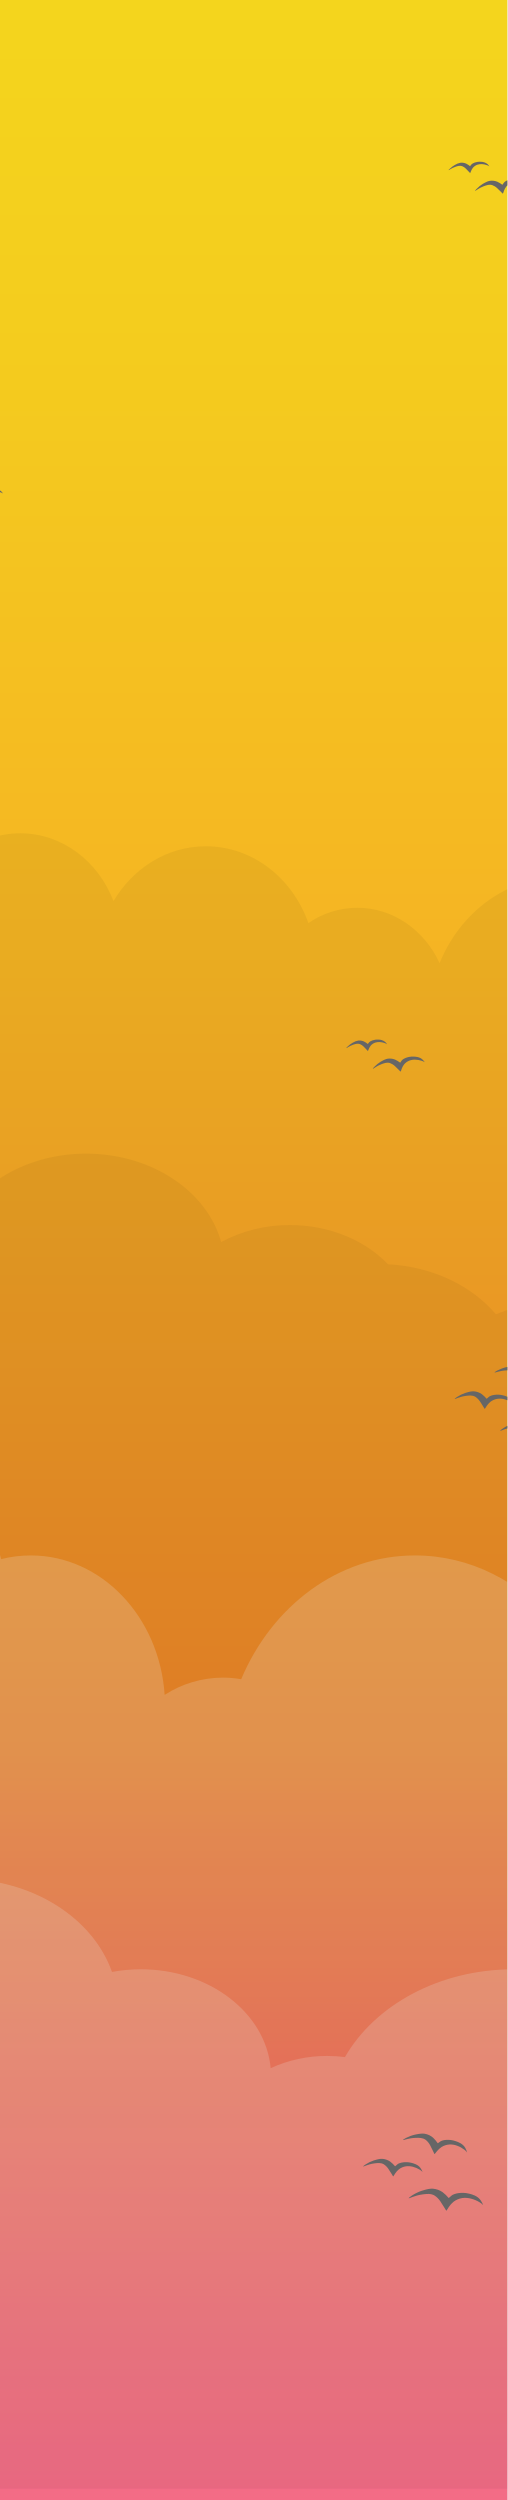
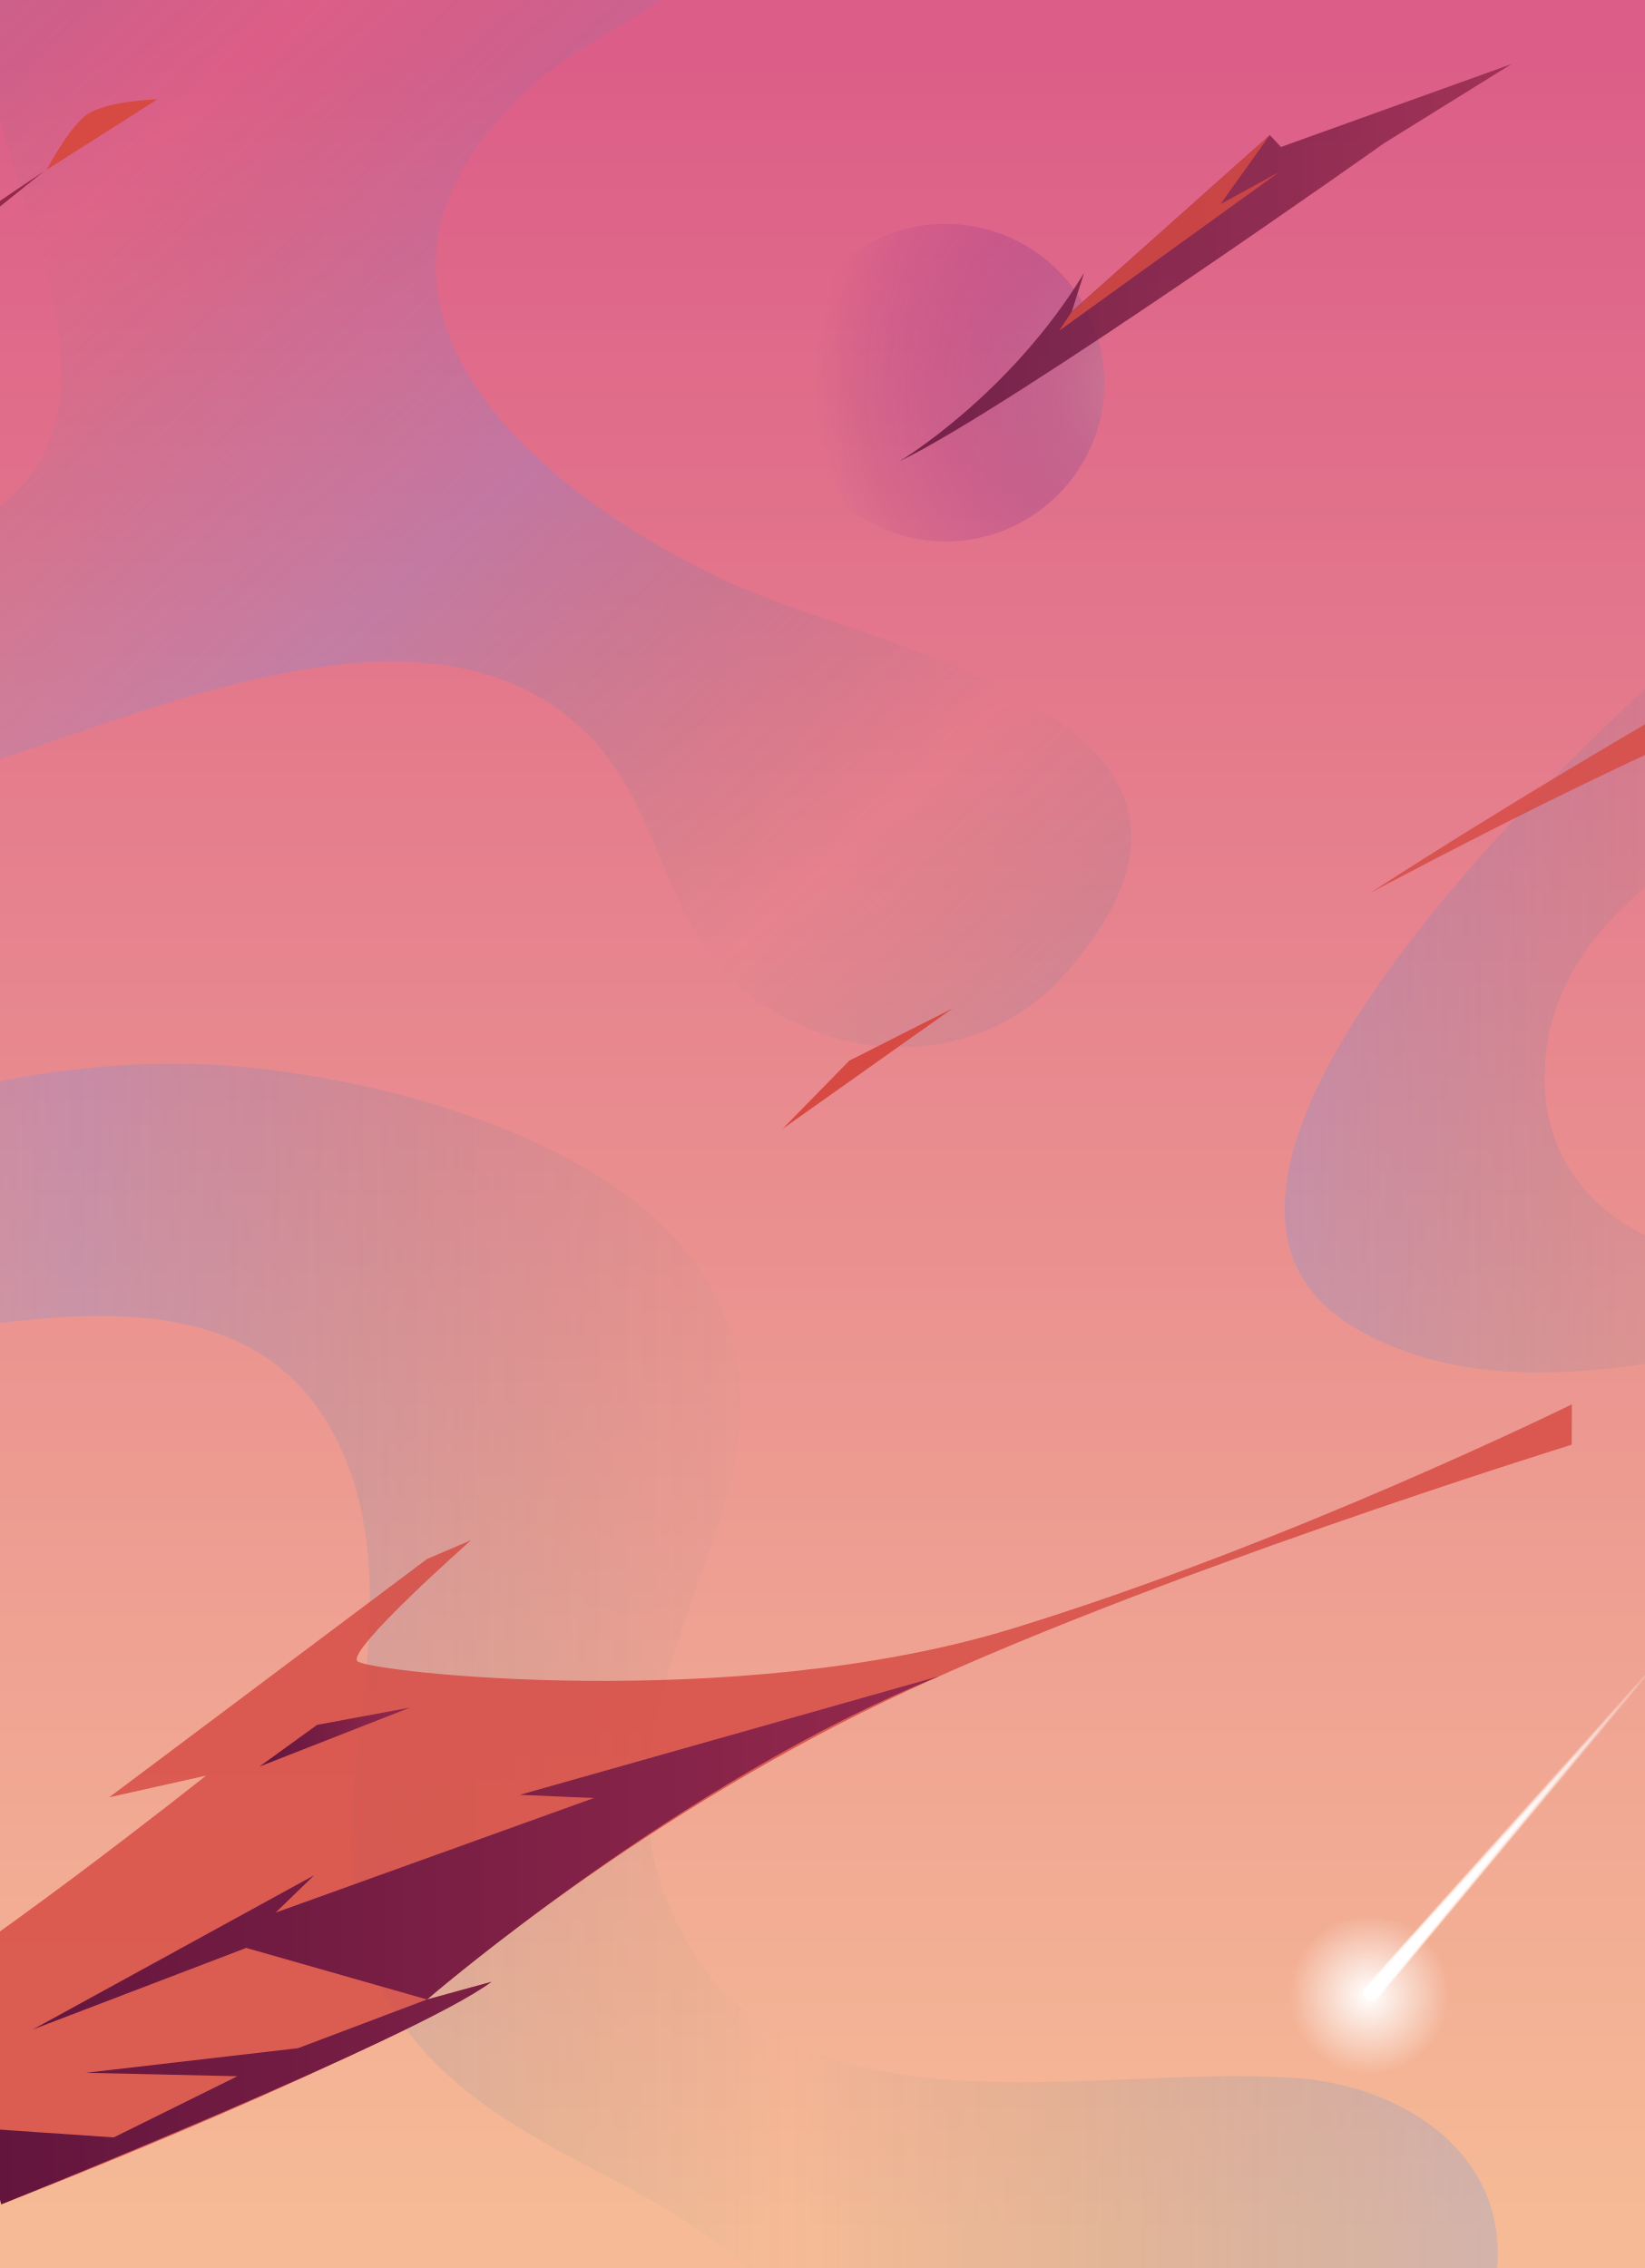
- <svg xmlns="http://www.w3.org/2000/svg" width="360" height="1774" fill="none">
+ <svg xmlns="http://www.w3.org/2000/svg" width="601" height="829" viewBox="0 65 601 829" fill="none">
  <g clip-path="url(#a)">
-     <path d="M365.57 0H-22.84v1787.29h388.41V0Z" fill="url(#b)" />
-     <path opacity=".2" d="M833.1 1179.37c-11.042 0-22.002 1.79-32.41 5.29-10.36-46.48-47.8-80.91-92.4-80.91-24.74 0-47.28 10.6-64.21 27.98-22.6-49.47-68.46-83.31-121.35-83.31-59.84 0-110.66 43.3-129 103.52-24.86-29.66-60.13-48.19-99.27-48.19-54.48 0-101.5 35.92-123.31 87.82a75.468 75.468 0 0 0-13-1.13c-14.757.06-29.153 4.33-41.32 12.26-3.65-55.34-44.78-98.95-95-98.95-7.09 0-14.15.87-21 2.61-13.92-53.72-58.07-92.97-110.39-92.97-54.7 0-100.48 42.93-112.1 100.42-16.35-12.17-36-19.25-57.05-19.25-33.06 0-62.5 17.42-81.44 44.59-37.13 2.62-69.61 24.5-89.62 56.84-18.143-10.75-39.089-16.48-60.48-16.55-50.17 0-93.76 31.59-115.89 78.02a35.536 35.536 0 0 0-6.18-.54c-1.849 0-3.696.15-5.52.44-6-37.95-35.56-66.84-71.12-66.84-15.66 0-30.14 5.61-42 15.17-12.79-44.45-49.93-76.61-93.77-76.61-48.09 0-88.13 38.7-96.79 89.89-20.62-20.36-47.66-32.71-77.28-32.71-16.1.02-31.96 3.68-46.27 10.67-9.4-32.87-36.42-56.85-68.57-57.95v152.74c-.84 4.74-1.45 9.49-1.84 14.37-.3 3.85-.45 7.75-.46 11.7-.01 8.73.76 17.45 2.3 26.07v275.3h-7.28v363.7H875v-794.52c-13.093-5.9-27.405-8.96-41.9-8.97Z" fill="#fff" />
-     <path opacity=".2" d="M887.45 1450.97c-10.617 0-21.191 1.28-31.47 3.8-10.06-32.98-46.4-57.41-89.7-57.41-24 0-45.91 7.52-62.35 19.85-21.93-35.1-66.45-59.1-117.81-59.1-58.09 0-107.43 30.71-125.24 73.44-24.13-21.04-58.38-34.15-96.37-34.15-52.9 0-98.55 25.48-119.73 62.3-4.177-.53-8.386-.8-12.6-.8-13.898-.05-27.623 2.92-40.12 8.69-3.55-39.24-43.48-70.2-92.21-70.2-6.842.01-13.666.65-20.38 1.9C66 1361.07 23.1 1333.2-27.7 1333.2c-53.11 0-97.55 30.46-108.83 71.24-16.892-9.05-35.982-13.76-55.38-13.66-32.11 0-60.69 12.33-79.08 31.6-36.05 1.9-67.58 17.39-87 40.33-18.481-7.81-38.493-11.81-58.72-11.74-48.71 0-91 22.41-112.52 55.35a46.287 46.287 0 0 0-6-.39c-1.792 0-3.582.1-5.36.31-5.84-26.95-34.52-47.43-69-47.43-14.373-.08-28.486 3.63-40.76 10.73-12.42-31.54-48.48-54.35-91-54.35-46.69 0-85.56 27.45-94 63.77-20-14.45-46.28-23.21-75-23.21-15.327-.03-30.536 2.54-44.91 7.59-9.14-23.32-35.36-40.33-66.58-41.1v108.38c-.82 3.36-1.41 6.77-1.78 10.2-.3 2.75-.45 5.52-.45 8.29 0 6.23.75 12.43 2.23 18.5v201.4h2.18v346.07H928.09v-657.74a130.68 130.68 0 0 0-40.64-6.37Z" fill="#fff" />
-     <path opacity=".05" d="M666.06 653.866c-3.91-35.888-31.91-63.712-65.89-63.712-29.66 0-54.78 21.193-63.28 50.45-8.23-12.475-21.64-20.605-36.82-20.605-17.79 0-33.18 11.175-40.59 27.445-16.48-15.634-38.02-25.121-61.61-25.121-38.4 0-71.41 25.159-85.91 61.17-10.72-23.356-32.85-39.351-58.43-39.351-12.482.053-24.624 3.859-34.68 10.872-11.25-31.904-39.58-54.51-72.79-54.51-27.49 0-51.64 15.51-65.52 38.895-10.78-28.232-36.35-48.097-66.18-48.097-31.91 0-58.94 22.768-68.21 54.149-13.834-6.537-29.075-9.947-44.53-9.961-28.5 0-54.52 11.536-74.37 30.538-8.34-47.784-46.87-83.909-93.15-83.909-42.19 0-77.94 30.015-90.24 71.519-11.319-9.039-25.615-14.036-40.41-14.125-34.22 0-62.64 26.932-68.44 62.403a35.21 35.21 0 0 0-5.31-.418 35.176 35.176 0 0 0-5.95.513c-21.3-43.345-63.25-72.829-111.53-72.829-20.525.036-40.652 5.376-58.22 15.444-19.26-30.196-50.51-50.611-86.24-53.068-18.23-25.32-46.57-41.59-78.39-41.59-20.29 0-39.16 6.641-54.9 17.978-11.18-53.676-55.24-93.738-107.88-93.738-50.36 0-92.85 36.657-106.24 86.812a84.785 84.785 0 0 0-20.2-2.438c-48.31 0-87.89 40.717-91.4 92.372-11.79-7.415-25.61-11.393-39.75-11.441-2.78.001-5.56.156-8.32.465V1765.96H675.29V649.265a71.39 71.39 0 0 0-9.23 4.601Z" fill="#000" />
-     <path opacity=".05" d="M1525.55 1407.89V935.761c-2.8.867-5.54 1.897-8.2 3.083-3.47-24.01-28.34-42.632-58.53-42.632-26.35 0-48.65 14.182-56.21 33.753-7.3-8.339-19.22-13.784-32.7-13.784-15.8 0-29.47 7.485-36.05 18.366-14.64-10.435-33.78-16.829-54.73-16.829-34.11 0-63.43 16.839-76.31 40.935-9.52-15.615-29.18-26.345-51.9-26.345-10.75-.046-21.34 2.455-30.81 7.276-9.98-21.278-35.11-36.457-64.65-36.457-24.42 0-45.87 10.379-58.2 26.051-9.57-18.907-32.28-32.198-58.78-32.198-28.35 0-52.35 15.179-60.59 36.239a118.715 118.715 0 0 0-39.55-6.641c-25.31 0-48.43 7.713-66.06 20.434-7.4-31.979-41.63-56.151-82.74-56.151-37.47 0-69.22 20.093-80.16 47.86-10.8-6.266-23.229-9.552-35.89-9.486-30.39 0-55.64 18.024-60.79 41.741a40.805 40.805 0 0 0-10 .066c-18.92-29.001-56.18-48.733-99.06-48.733-17.812-.062-35.436 3.459-51.71 10.331-17.1-20.197-44.86-33.867-76.6-35.508-16.19-16.934-41.36-27.825-69.63-27.825-17.08-.087-33.888 4.06-48.76 12.03-9.94-35.907-49.07-62.717-95.83-62.717-44.73 0-82.47 24.523-94.36 58.078a99.214 99.214 0 0 0-17.94-1.623c-42.91 0-78.07 27.236-81.2 61.806-11-5.083-23.084-7.702-35.32-7.656-2.49 0-5 .104-7.39.304v478.341h-6v539.27h1712.66v-539.25h-6.01Z" fill="#000" />
-     <path d="M337.129 135.431c.21.237 2.5-1.964 6.28-3.339 2-.712 3.84-1.366 5.87-.74a10.24 10.24 0 0 1 3.51 2.163c.45.379 1.11 1.043 2.42 2.353l1.6 1.603a9.449 9.449 0 0 0 .81-2.097 11.21 11.21 0 0 1 1.64-3.016 9.291 9.291 0 0 1 3.73-2.714 10.846 10.846 0 0 1 4.55-.673c1.506.062 2.994.344 4.41.835.673.207 1.31.508 1.89.891.06 0 .17.124.18.105a11.057 11.057 0 0 0-1.82-2.097c-2.07-1.84-5-1.897-6.36-1.897-3.91-.105-7.32 1.537-8.27 2.846l-1.07 1.47a20.977 20.977 0 0 0-3.65-2.182 10.056 10.056 0 0 0-5.16-.635c-1.2.189-2.43.626-5.09 2.163a21.575 21.575 0 0 0-4.27 3.443c-.14.114-1.33 1.347-1.2 1.518Zm-18.83-14.666c.16.19 2-1.471 5-2.448 1.56-.512 3-.948 4.61-.436a7.902 7.902 0 0 1 2.68 1.793c.34.303.84.835 1.83 1.897l1.21 1.29a8.29 8.29 0 0 0 .69-1.622 8.785 8.785 0 0 1 1.37-2.315 7.295 7.295 0 0 1 3-2.03 8.516 8.516 0 0 1 3.58-.408c1.175.088 2.328.348 3.42.769a5.44 5.44 0 0 1 1.45.74s.13.104.14.085a8.605 8.605 0 0 0-1.36-1.679 7.602 7.602 0 0 0-4.92-1.613c-3.06-.18-5.77 1.015-6.55 1.992-.07.105-.87 1.129-.87 1.129a16.284 16.284 0 0 0-2.8-1.802 7.727 7.727 0 0 0-4-.626c-1.429.26-2.789.789-4 1.556a17.207 17.207 0 0 0-3.44 2.58c-.17.085-1.16 1.015-1.04 1.148ZM-26.83 352.903c.17.189 2-1.471 5-2.448 1.55-.512 3-.949 4.61-.436a7.86 7.86 0 0 1 2.67 1.793c.34.303.84.835 1.83 1.897l1.21 1.29a7.218 7.218 0 0 0 .69-1.622 9.06 9.06 0 0 1 1.37-2.315 7.43 7.43 0 0 1 3-2.03 8.469 8.469 0 0 1 3.57-.408 12.02 12.02 0 0 1 3.43.769 5.45 5.45 0 0 1 1.45.74s.12.104.14.085a8.863 8.863 0 0 0-1.37-1.679 7.553 7.553 0 0 0-4.91-1.689c-3.06-.18-5.77 1.015-6.55 1.992l-.88 1.129a16.472 16.472 0 0 0-2.79-1.802 7.77 7.77 0 0 0-4-.626c-1.429.26-2.789.789-4 1.556a17.184 17.184 0 0 0-3.44 2.58c-.15.142-1.14 1.072-1.03 1.224Zm377.741 620.995c.16.36 3.8-1.348 8.84-1.499 2.63-.076 5.11-.114 7.23 1.394a12.185 12.185 0 0 1 3.19 3.918c.37.626.86 1.651 1.84 3.7.8 1.66 1.2 2.485 1.2 2.514.16.085 1.15-1.319 1.85-2.163a14.676 14.676 0 0 1 3.23-2.903 11.983 11.983 0 0 1 5.56-1.755 13.355 13.355 0 0 1 5.65.949 18.477 18.477 0 0 1 4.83 2.684 8.678 8.678 0 0 1 1.84 1.784c.05.076.14.209.17.19a13.313 13.313 0 0 0-1.25-3.169c-1.64-2.969-5-4.174-6.64-4.743-4.56-1.632-9.28-1.025-11 .114l-1.89 1.328a24.459 24.459 0 0 0-3.36-3.985 12.059 12.059 0 0 0-5.79-2.751c-1.5-.246-3.14-.208-6.93.569a28.449 28.449 0 0 0-6.51 2.391c-.2.19-2.17 1.167-2.06 1.433Zm-28.252 18.793c.17.313 3.3-1.575 7.87-2.173 2.38-.303 4.63-.569 6.71.617a11.21 11.21 0 0 1 3.29 3.263c.4.531 1 1.423 2.05 3.197.89 1.433 1.34 2.144 1.34 2.173.16.066.92-1.3 1.47-2.135a13.727 13.727 0 0 1 2.64-2.931 10.948 10.948 0 0 1 4.87-2.097 12.4 12.4 0 0 1 5.23.37 17.18 17.18 0 0 1 4.66 2.002 8.413 8.413 0 0 1 1.85 1.451c0 .067.15.181.17.162a11.659 11.659 0 0 0-1.45-2.761c-1.79-2.561-5-3.339-6.51-3.728-4.31-1.063-8.54-.086-9.94 1.1l-1.58 1.376a23.038 23.038 0 0 0-3.46-3.311 11.128 11.128 0 0 0-5.54-1.973c-1.38-.086-2.87.094-6.23 1.157a25.125 25.125 0 0 0-5.67 2.761c-.21.142-1.9 1.242-1.77 1.48ZM355 1015.23c.22.4 4.15-1.97 9.88-2.71 3-.39 5.8-.72 8.41.77a14.14 14.14 0 0 1 4.13 4.08c.49.68 1.18 1.79 2.57 4.02 1.11 1.79 1.67 2.68 1.68 2.72.01.04 0 0 0 0 .19.09 1.14-1.63 1.83-2.67a17.175 17.175 0 0 1 3.31-3.68 13.567 13.567 0 0 1 6.12-2.63c2.189-.32 4.425-.15 6.54.47 2.074.54 4.048 1.39 5.85 2.51.861.49 1.642 1.1 2.32 1.81.07.08.19.22.22.21a15.194 15.194 0 0 0-1.82-3.48c-2.25-3.19-6.22-4.18-8.17-4.66-5.41-1.34-10.7-.11-12.46 1.38l-2 1.73a28.734 28.734 0 0 0-4.34-4.16 13.933 13.933 0 0 0-6.94-2.47c-1.73-.11-3.61.12-7.82 1.45a31.71 31.71 0 0 0-7.11 3.46c-.28.23-2.4 1.56-2.2 1.85Zm-90.431-256.802c.21.237 2.5-1.974 6.28-3.349 2-.712 3.84-1.366 5.87-.74a10.164 10.164 0 0 1 3.51 2.172c.45.38 1.11 1.034 2.42 2.344 1.07 1.053 1.6 1.584 1.6 1.603a9.449 9.449 0 0 0 .81-2.097 11.625 11.625 0 0 1 1.64-3.007 9.265 9.265 0 0 1 3.73-2.723c1.445-.544 3-.771 4.55-.664 1.506.057 2.994.335 4.41.826.673.207 1.31.508 1.89.891.06 0 .17.124.18.105a10.678 10.678 0 0 0-1.82-2.087c-2.07-1.85-4.95-1.898-6.36-1.955-3.91-.104-7.32 1.537-8.27 2.846l-1.01 1.48a20.647 20.647 0 0 0-3.66-2.182 9.91 9.91 0 0 0-5.16-.645c-1.19.19-2.43.626-5.09 2.173a21.174 21.174 0 0 0-4.27 3.434c-.19.18-1.41 1.394-1.25 1.575Zm-18.828-14.676c.16.19 2-1.48 5-2.457 1.56-.512 3-.949 4.61-.437a7.84 7.84 0 0 1 2.68 1.793c.34.304.84.835 1.83 1.898l1.21 1.29a7.872 7.872 0 0 0 .69-1.622 8.715 8.715 0 0 1 1.37-2.315 7.2 7.2 0 0 1 3-2.021 8.215 8.215 0 0 1 3.58-.408c1.174.082 2.328.338 3.42.759a5.623 5.623 0 0 1 1.45.74s.13.105.14.095a8.63 8.63 0 0 0-1.36-1.688 7.592 7.592 0 0 0-4.92-1.689c-3.06-.171-5.77 1.015-6.55 1.992-.07.104-.87 1.129-.87 1.129a16.263 16.263 0 0 0-2.8-1.802 7.826 7.826 0 0 0-4-.627 11.144 11.144 0 0 0-4 1.566 16.678 16.678 0 0 0-3.44 2.571c-.17.17-1.16 1.1-1.04 1.233ZM286 1518.53c.15.36 3.79-1.35 8.84-1.5 2.62-.08 5.1-.12 7.22 1.39a12.08 12.08 0 0 1 3.19 3.92c.37.62.86 1.65 1.85 3.7.79 1.66 1.19 2.48 1.19 2.51.16.09 1.15-1.32 1.86-2.16a14.83 14.83 0 0 1 3.22-2.9 12.113 12.113 0 0 1 5.57-1.76c1.932-.09 3.861.23 5.64.95 1.746.65 3.376 1.56 4.83 2.68a8.637 8.637 0 0 1 1.84 1.79c.05.07.14.21.17.19-.272-1.1-.692-2.17-1.25-3.17-1.63-2.97-5-4.17-6.63-4.74-4.57-1.64-9.29-1.03-11 .11l-1.89 1.33a24.707 24.707 0 0 0-3.36-3.99 12.076 12.076 0 0 0-5.79-2.75c-1.49-.24-3.14-.21-6.93.57a28.54 28.54 0 0 0-6.5 2.39c-.24.19-2.22 1.17-2.07 1.44Zm-28.29 18.79c.17.31 3.31-1.58 7.88-2.16 2.37-.32 4.62-.58 6.7.6 1.327.86 2.451 1.97 3.3 3.27.39.53.94 1.42 2.05 3.19.88 1.44 1.33 2.15 1.33 2.18.15.06.91-1.3 1.46-2.14a13.67 13.67 0 0 1 2.64-2.93 11.052 11.052 0 0 1 4.88-2.1c1.747-.25 3.532-.12 5.22.37 1.652.44 3.224 1.11 4.66 2 .69.4 1.313.89 1.85 1.46.06.06.15.18.18.16-.36-.98-.851-1.91-1.46-2.76-1.78-2.56-5-3.34-6.51-3.73-4.31-1.06-8.54-.09-9.93 1.1l-1.59 1.37a23.436 23.436 0 0 0-3.46-3.31 11.096 11.096 0 0 0-5.53-1.97c-1.38-.09-2.88.1-6.24 1.16a25.036 25.036 0 0 0-5.67 2.76c-.2.18-1.89 1.24-1.76 1.48Zm32.29 22.54c.22.4 4.15-1.97 9.88-2.71 3-.39 5.8-.73 8.41.76a14.113 14.113 0 0 1 4.13 4.09c.5.68 1.19 1.79 2.57 4.02 1.12 1.79 1.67 2.68 1.68 2.72.01.04 0 0 0 0 .19.08 1.14-1.63 1.83-2.68.911-1.37 2.026-2.6 3.31-3.67a13.692 13.692 0 0 1 6.12-2.64c2.193-.31 4.432-.14 6.55.48 2.071.54 4.041 1.39 5.84 2.5.863.5 1.644 1.11 2.32 1.81.07.09.19.23.22.21a14.98 14.98 0 0 0-1.82-3.47c-2.24-3.2-6.22-4.18-8.17-4.67-5.4-1.33-10.7-.1-12.45 1.39l-2 1.73a28.734 28.734 0 0 0-4.34-4.16c-2.023-1.43-4.428-2.28-6.94-2.48-1.73-.1-3.6.13-7.82 1.46a31.176 31.176 0 0 0-7.1 3.46c-.22.23-2.37 1.59-2.22 1.85Z" fill="#666" />
+     <path d="M1085 64.475H-391.852v829.867H1085V64.475Z" fill="url(#b)" />
+     <path opacity=".49" d="M386.606 245.926c22.694-22.67 22.694-59.427 0-82.098s-59.489-22.671-82.183 0c-22.695 22.671-22.695 59.428 0 82.098 22.694 22.671 59.489 22.671 82.183 0Z" fill="url(#c)" />
+     <path d="M529.47 792.407a29.226 29.226 0 0 0-5.876-15.931 29.296 29.296 0 0 0-45.223-1.798 29.222 29.222 0 0 0-4.475 32.185 29.246 29.246 0 0 0 11.529 12.474 29.295 29.295 0 0 0 36.69-5.785 29.236 29.236 0 0 0 7.355-21.145Z" fill="url(#d)" />
+     <path opacity=".06" d="M503.747 795.665a3.39 3.39 0 0 1-5.954-1.932 3.377 3.377 0 0 1 .801-2.463c1.215-1.43 115.655-128.983 115.717-128.945.461.384-109.349 131.918-110.564 133.34Z" fill="#fff" />
+     <path opacity=".13" d="M503.656 795.588a3.26 3.26 0 0 1-2.242 1.195 3.268 3.268 0 0 1-2.727-5.437c1.169-1.367 108.071-120.43 108.156-120.361.484.399-102.018 123.228-103.187 124.603Z" fill="#fff" />
+     <path opacity=".19" d="M503.563 795.503a3.155 3.155 0 0 1-5.446-1.832 3.146 3.146 0 0 1 .654-2.255c1.131-1.322 100.464-111.887 100.587-111.779.492.423-94.664 114.553-95.795 115.866Z" fill="#fff" />
+     <path opacity=".25" d="M503.487 795.427a3.032 3.032 0 0 1-5.003-.58 3.005 3.005 0 0 1-.188-2.308c.122-.378.318-.728.575-1.031 1.085-1.268 92.857-103.334 93.019-103.196.5.423-87.334 105.847-88.403 107.115Z" fill="#fff" />
+     <path opacity=".31" d="M503.378 795.35a2.922 2.922 0 0 1-1.979 1.008 2.897 2.897 0 0 1-2.113-.685 2.896 2.896 0 0 1-.323-4.088c1.038-1.214 85.241-94.782 85.449-94.605.515.43-79.996 97.148-81.034 98.37Z" fill="#fff" />
+     <path opacity=".38" d="M503.287 795.273a2.783 2.783 0 0 1-3.021.929 2.787 2.787 0 0 1-1.944-2.489 2.787 2.787 0 0 1 .734-2.051c1-1.168 77.635-86.238 77.881-86.061.531.484-72.681 88.504-73.65 89.672Z" fill="#fff" />
+     <path opacity=".44" d="M503.194 795.219a2.652 2.652 0 0 1-1.816.923 2.674 2.674 0 0 1-1.938-.631 2.663 2.663 0 0 1-.8-2.845c.108-.332.281-.639.508-.905.954-1.114 69.996-77.684 70.32-77.439.538.438-65.32 79.752-66.274 80.897Z" fill="#fff" />
+     <path opacity=".5" d="M503.102 795.112a2.545 2.545 0 0 1-2.788.924 2.546 2.546 0 0 1-1.542-1.319 2.54 2.54 0 0 1-.082-2.026c.127-.325.32-.621.566-.868.908-1.068 62.42-69.156 62.75-68.856.539.469-57.997 71.077-58.904 72.145Z" fill="#fff" />
+     <path opacity=".56" d="M503.009 795.035a2.412 2.412 0 0 1-1.648.839 2.415 2.415 0 0 1-2.029-3.974c.87-1.015 54.813-60.588 55.182-60.266.562.477-50.636 62.386-51.505 63.401Z" fill="#fff" />
+     <path opacity=".63" d="M502.917 794.958a2.308 2.308 0 0 1-4.028-2.192c.122-.297.304-.566.536-.79.823-.96 47.205-52.035 47.613-51.682.577.492-43.298 53.696-44.121 54.664Z" fill="#fff" />
+     <path opacity=".69" d="M502.825 794.873a2.186 2.186 0 0 1-2.337.672 2.162 2.162 0 0 1-1.274-1.089 2.185 2.185 0 0 1-.121-1.67c.091-.272.235-.524.425-.74.769-.915 39.598-43.484 40.044-43.1.592.515-35.96 45.021-36.737 45.927Z" fill="#fff" />
+     <path opacity=".75" d="M502.717 794.797a2.053 2.053 0 0 1-3.077.455 2.055 2.055 0 0 1-.712-1.553 2.046 2.046 0 0 1 .712-1.553c.769-.861 31.983-34.932 32.483-34.517.5.415-28.637 36.307-29.406 37.168Z" fill="#fff" />
+     <path opacity=".81" d="M502.64 794.72a1.936 1.936 0 0 1-2.723.215 1.927 1.927 0 0 1-.215-2.72c.692-.807 24.375-26.387 24.914-25.926.538.461-21.284 27.616-21.976 28.431Z" fill="#fff" />
+     <path opacity=".88" d="M502.547 794.643a1.812 1.812 0 0 1-3.182-1.034 1.805 1.805 0 0 1 .429-1.317c.646-.769 16.768-17.835 17.345-17.343.577.492-13.945 18.933-14.592 19.694Z" fill="#fff" />
+     <path opacity=".94" d="M502.456 794.566a1.688 1.688 0 0 1-1.164.63 1.695 1.695 0 0 1-1.85-1.583 1.699 1.699 0 0 1 .444-1.245c.608-.707 9.162-9.282 9.777-8.759.615.522-6.6 10.242-7.207 10.957Z" fill="#fff" />
+     <path d="M502.363 794.451a1.539 1.539 0 0 1-2.496-1.764 1.538 1.538 0 1 1 2.496 1.764Z" fill="#fff" />
+     <path d="M-420.188 470.464c-48.044 267.402 251.633 107.407 379.742 84.524 66.343-11.426 144.116-25.134 169.284 50.276 22.875 70.846-27.453 143.967 22.875 205.669 36.298 43.898 95.38 51.175 130.324 92.638 38.529 45.758 85.657 58.137 144.177 63.377 51.459 4.61 105.203-4.149 119.179-62.44 11.415-47.64-28.622-76.755-71.535-79.913-78.88-5.794-194.336 28.638-230.65-66.228-29.706-77.639 50.329-143.936 20.592-214.774-25.16-59.413-121.24-84.524-180.722-89.134-141.83-9.144-249.348 84.523-386.603 98.262-82.349 6.87-96.079-41.124-105.248-107.391-13.723-86.829-102.941-31.996-77.781 6.854" fill="url(#e)" opacity=".2" />
+     <path d="M-175.902 259.317c-32.114 76.555 79.103 108.674 131.016 96.311 71.689-14.815 197.759-88.904 262.033-19.756 27.191 29.637 24.721 71.615 61.796 96.311 37.075 24.696 84.05 19.755 111.241-12.348 79.103-91.37-64.274-116.028-121.132-140.763-81.573-37.044-158.208-111.125-71.689-185.183 27.206-22.253 86.534-44.475 91.472-86.46 2.469-49.385-69.227-59.267-106.294-64.207C98.491-64.178-5.334-39.49-7.803 59.288c-2.47 74.081 84.05 170.392-24.722 207.467-66.743 19.755-86.519-51.859-135.962-46.918 0 24.696-14.83 101.251 19.776 101.251" fill="url(#f)" opacity=".2" />
+     <path d="M705.507 231.57c-55.959 35.346-315.138 253.025-212.051 317.755 106.025 64.729 279.793-79.437 376.988 14.707 64.797 64.73-2.946 170.645 108.972 220.66 85.384 41.194 232.674-32.365 291.574-100.037 79.52-85.292 11.78-217.718-100.14-152.996-70.68 38.251-182.596 120.639-182.596-17.673 0-58.844 61.846-235.375-47.121-203.01-45.729 13.439-81.842 46.104-115.802 77.985-33.613 31.565-72.519 59.765-104.071 92.883-26.684 28.008-49.229 48.086-91.972 42.854-35.822-4.388-65.466-28.431-64.812-66.613 1.084-63.277 68.973-85.169 104.802-122.943 25.56-26.971 75.673-94.42 24.452-121.222" fill="url(#g)" opacity=".2" />
+     <path opacity=".83" d="m574.452 578.316-.046 14.746s-156.969 48.662-251.21 93.913c-94.242 45.251-167.153 108.874-167.153 108.874l23.614-6.485C119.891 824.902.436 870.722.436 870.722v-.085a15.27 15.27 0 0 0-.439-1.713c-1.815-6.147-10-26.402-39.998-33.402-34.606-8.03-113.402 17.542-117.971 19.048 2.785-1.053 33.014-12.417 72.912-32.127a853.134 853.134 0 0 0 31.537-16.359C-11.88 783.401 75.3 714.03 75.3 714.03l-35.383 7.907 116.148-87.09 16.153-6.915s-45.636 40.279-41.621 44.259c4.015 3.981 137.954 19.126 239.049-11.802s204.805-82.073 204.805-82.073Z" fill="#D64A43" />
+     <path d="m343.318 677.655-153.33 43.391 27.06 1.176-116.317 41.877 14.068-13.639-102.771 56.339L89.978 777l66.073 18.849-47.159 17.812-77.52 8.99 55.383 1.252-45.198 22.368-48.128-3.304 7.015 27.77s151.738-60.765 179.221-81.358l-23.591 6.486s93.28-80.398 187.244-118.21Z" fill="url(#h)" />
+     <path d="m94.83 710.711 55.02-21.554-33.975 6.324-21.045 15.23Z" fill="url(#i)" />
+     <path opacity=".83" d="M505.848 117.34S369.371 214.066 328.75 233.591c0 0 40.136-23.936 67.435-68.81l-4.454 14.085 72.35-64.499 4.039 4.364 84.272-30.305-46.544 28.914Z" fill="url(#j)" />
+     <path opacity=".83" d="m464.073 114.359-18.015 25.242 21.468-11.734-80.48 58.053 4.677-7.054 72.35-64.507Z" fill="#D64A43" />
+     <path d="m285.951 477.664 62.174-44.06-37.729 19.08-24.445 24.98Z" fill="#D64A43" />
+     <path d="M-274.073 366.692s85.972-95.281 167.291-153.441c81.319-58.159 122.955-85.714 122.955-85.714s-103.187 81.742-112.348 97.371c-9.161 15.629 22.915 14.761 22.915 14.761l-46.244 41.808 14.253-1.014-104.733 69.509s42.036-35.384 48.728-46.803c6.692-11.418-14.468-6.147-30.637-1.921-16.168 4.226-82.18 65.444-82.18 65.444Z" fill="url(#k)" />
+     <path d="m57.548 101.288-40.483 25.765s7.115-13.831 13.846-19.533c6.73-5.701 26.637-6.232 26.637-6.232Z" fill="#D64A43" />
+     <path opacity=".83" d="M501.018 391.243S699.469 260.915 872.16 194.795c172.69-66.121 260.12-95.965 260.12-95.965s-222.884 98.085-246.598 121.767c-23.714 23.682 34.106 37.091 34.106 37.091l-102.302 53.219 25.983 4.833-219.989 75.51s91.78-43.691 109.095-60.987c17.314-17.297-23.014-17.742-53.92-17.742-30.907 0-177.637 78.722-177.637 78.722Z" fill="#D64A43" />
  </g>
  <defs>
-     <linearGradient id="b" x1="171.37" y1="0" x2="171.37" y2="1787.29" gradientUnits="userSpaceOnUse">
-       <stop stop-color="#F4D51D" />
-       <stop offset=".14" stop-color="#F4CC1E" />
-       <stop offset=".37" stop-color="#F5B523" />
-       <stop offset=".65" stop-color="#F68F29" />
-       <stop offset=".69" stop-color="#F6892A" />
-       <stop offset="1" stop-color="#FF1E4F" />
+     <linearGradient id="b" x1="346.572" y1="86.95" x2="346.572" y2="882.34" gradientUnits="userSpaceOnUse">
+       <stop stop-color="#DC5E88" />
+       <stop offset="1" stop-color="#F6BB96" />
    </linearGradient>
+     <linearGradient id="e" x1="-490.977" y1="683.525" x2="547.362" y2="683.525" gradientUnits="userSpaceOnUse">
+       <stop stop-color="#4793FF" />
+       <stop offset=".25" stop-color="#046462" stop-opacity="0" />
+       <stop offset=".27" stop-color="#0F6B7B" stop-opacity=".08" />
+       <stop offset=".31" stop-color="#2077A3" stop-opacity=".22" />
+       <stop offset=".34" stop-color="#2E81C4" stop-opacity=".36" />
+       <stop offset=".38" stop-color="#3989DE" stop-opacity=".51" />
+       <stop offset=".42" stop-color="#418FF0" stop-opacity=".66" />
+       <stop offset=".46" stop-color="#4592FB" stop-opacity=".82" />
+       <stop offset=".5" stop-color="#4793FF" />
+       <stop offset=".75" stop-color="#046462" stop-opacity="0" />
+       <stop offset="1" stop-color="#4793FF" />
+     </linearGradient>
+     <linearGradient id="f" x1="-82.707" y1="-.608" x2="406.204" y2="530.826" gradientUnits="userSpaceOnUse">
+       <stop stop-color="#4793FF" />
+       <stop offset=".25" stop-color="#046462" stop-opacity="0" />
+       <stop offset=".27" stop-color="#0F6B7B" stop-opacity=".08" />
+       <stop offset=".31" stop-color="#2077A3" stop-opacity=".22" />
+       <stop offset=".34" stop-color="#2E81C4" stop-opacity=".36" />
+       <stop offset=".38" stop-color="#3989DE" stop-opacity=".51" />
+       <stop offset=".42" stop-color="#418FF0" stop-opacity=".66" />
+       <stop offset=".46" stop-color="#4592FB" stop-opacity=".82" />
+       <stop offset=".5" stop-color="#4793FF" />
+       <stop offset=".75" stop-color="#046462" stop-opacity="0" />
+       <stop offset="1" stop-color="#4793FF" />
+     </linearGradient>
+     <linearGradient id="g" x1="469.473" y1="505.257" x2="1305.58" y2="505.257" gradientUnits="userSpaceOnUse">
+       <stop stop-color="#4793FF" />
+       <stop offset=".25" stop-color="#046462" stop-opacity="0" />
+       <stop offset=".27" stop-color="#0F6B7B" stop-opacity=".08" />
+       <stop offset=".31" stop-color="#2077A3" stop-opacity=".22" />
+       <stop offset=".34" stop-color="#2E81C4" stop-opacity=".36" />
+       <stop offset=".38" stop-color="#3989DE" stop-opacity=".51" />
+       <stop offset=".42" stop-color="#418FF0" stop-opacity=".66" />
+       <stop offset=".46" stop-color="#4592FB" stop-opacity=".82" />
+       <stop offset=".5" stop-color="#4793FF" />
+       <stop offset=".75" stop-color="#046462" stop-opacity="0" />
+       <stop offset="1" stop-color="#4793FF" />
+     </linearGradient>
+     <linearGradient id="h" x1="-6.587" y1="774.204" x2="343.318" y2="774.204" gradientUnits="userSpaceOnUse">
+       <stop stop-color="#62153D" />
+       <stop offset="1" stop-color="#95294D" />
+     </linearGradient>
+     <linearGradient id="i" x1="94.83" y1="699.93" x2="149.85" y2="699.93" gradientUnits="userSpaceOnUse">
+       <stop stop-color="#62153D" />
+       <stop offset="1" stop-color="#95294D" />
+     </linearGradient>
+     <linearGradient id="j" x1="328.75" y1="161.008" x2="552.392" y2="161.008" gradientUnits="userSpaceOnUse">
+       <stop stop-color="#62153D" />
+       <stop offset="1" stop-color="#95294D" />
+     </linearGradient>
+     <linearGradient id="k" x1="-274.073" y1="247.115" x2="16.173" y2="247.115" gradientUnits="userSpaceOnUse">
+       <stop stop-color="#62153D" />
+       <stop offset="1" stop-color="#95294D" />
+     </linearGradient>
+     <radialGradient id="c" cx="0" cy="0" r="1" gradientUnits="userSpaceOnUse" gradientTransform="matrix(70.73994 99.96768 -100.002 70.7642 418.581 204.575)">
+       <stop stop-color="#BC909B" />
+       <stop offset=".04" stop-color="#B6879A" stop-opacity=".96" />
+       <stop offset=".27" stop-color="#955795" stop-opacity=".73" />
+       <stop offset=".48" stop-color="#7C3190" stop-opacity=".51" />
+       <stop offset=".68" stop-color="#6A168D" stop-opacity=".31" />
+       <stop offset=".86" stop-color="#5F068C" stop-opacity=".14" />
+       <stop offset=".99" stop-color="#5B008B" stop-opacity="0" />
+     </radialGradient>
+     <radialGradient id="d" cx="0" cy="0" r="1" gradientUnits="userSpaceOnUse" gradientTransform="matrix(29.22566 -1.70408 1.70233 29.19561 500.348 794.221)">
+       <stop stop-color="#fff" />
+       <stop offset=".12" stop-color="#fff" stop-opacity=".88" />
+       <stop offset="1" stop-color="#fff" stop-opacity="0" />
+     </radialGradient>
    <clipPath id="a">
-       <path fill="#fff" d="M0 0h360v1774H0z" />
+       <path fill="#fff" transform="translate(-153 -55)" d="M0 0h1786v1020H0z" />
    </clipPath>
  </defs>
</svg>
